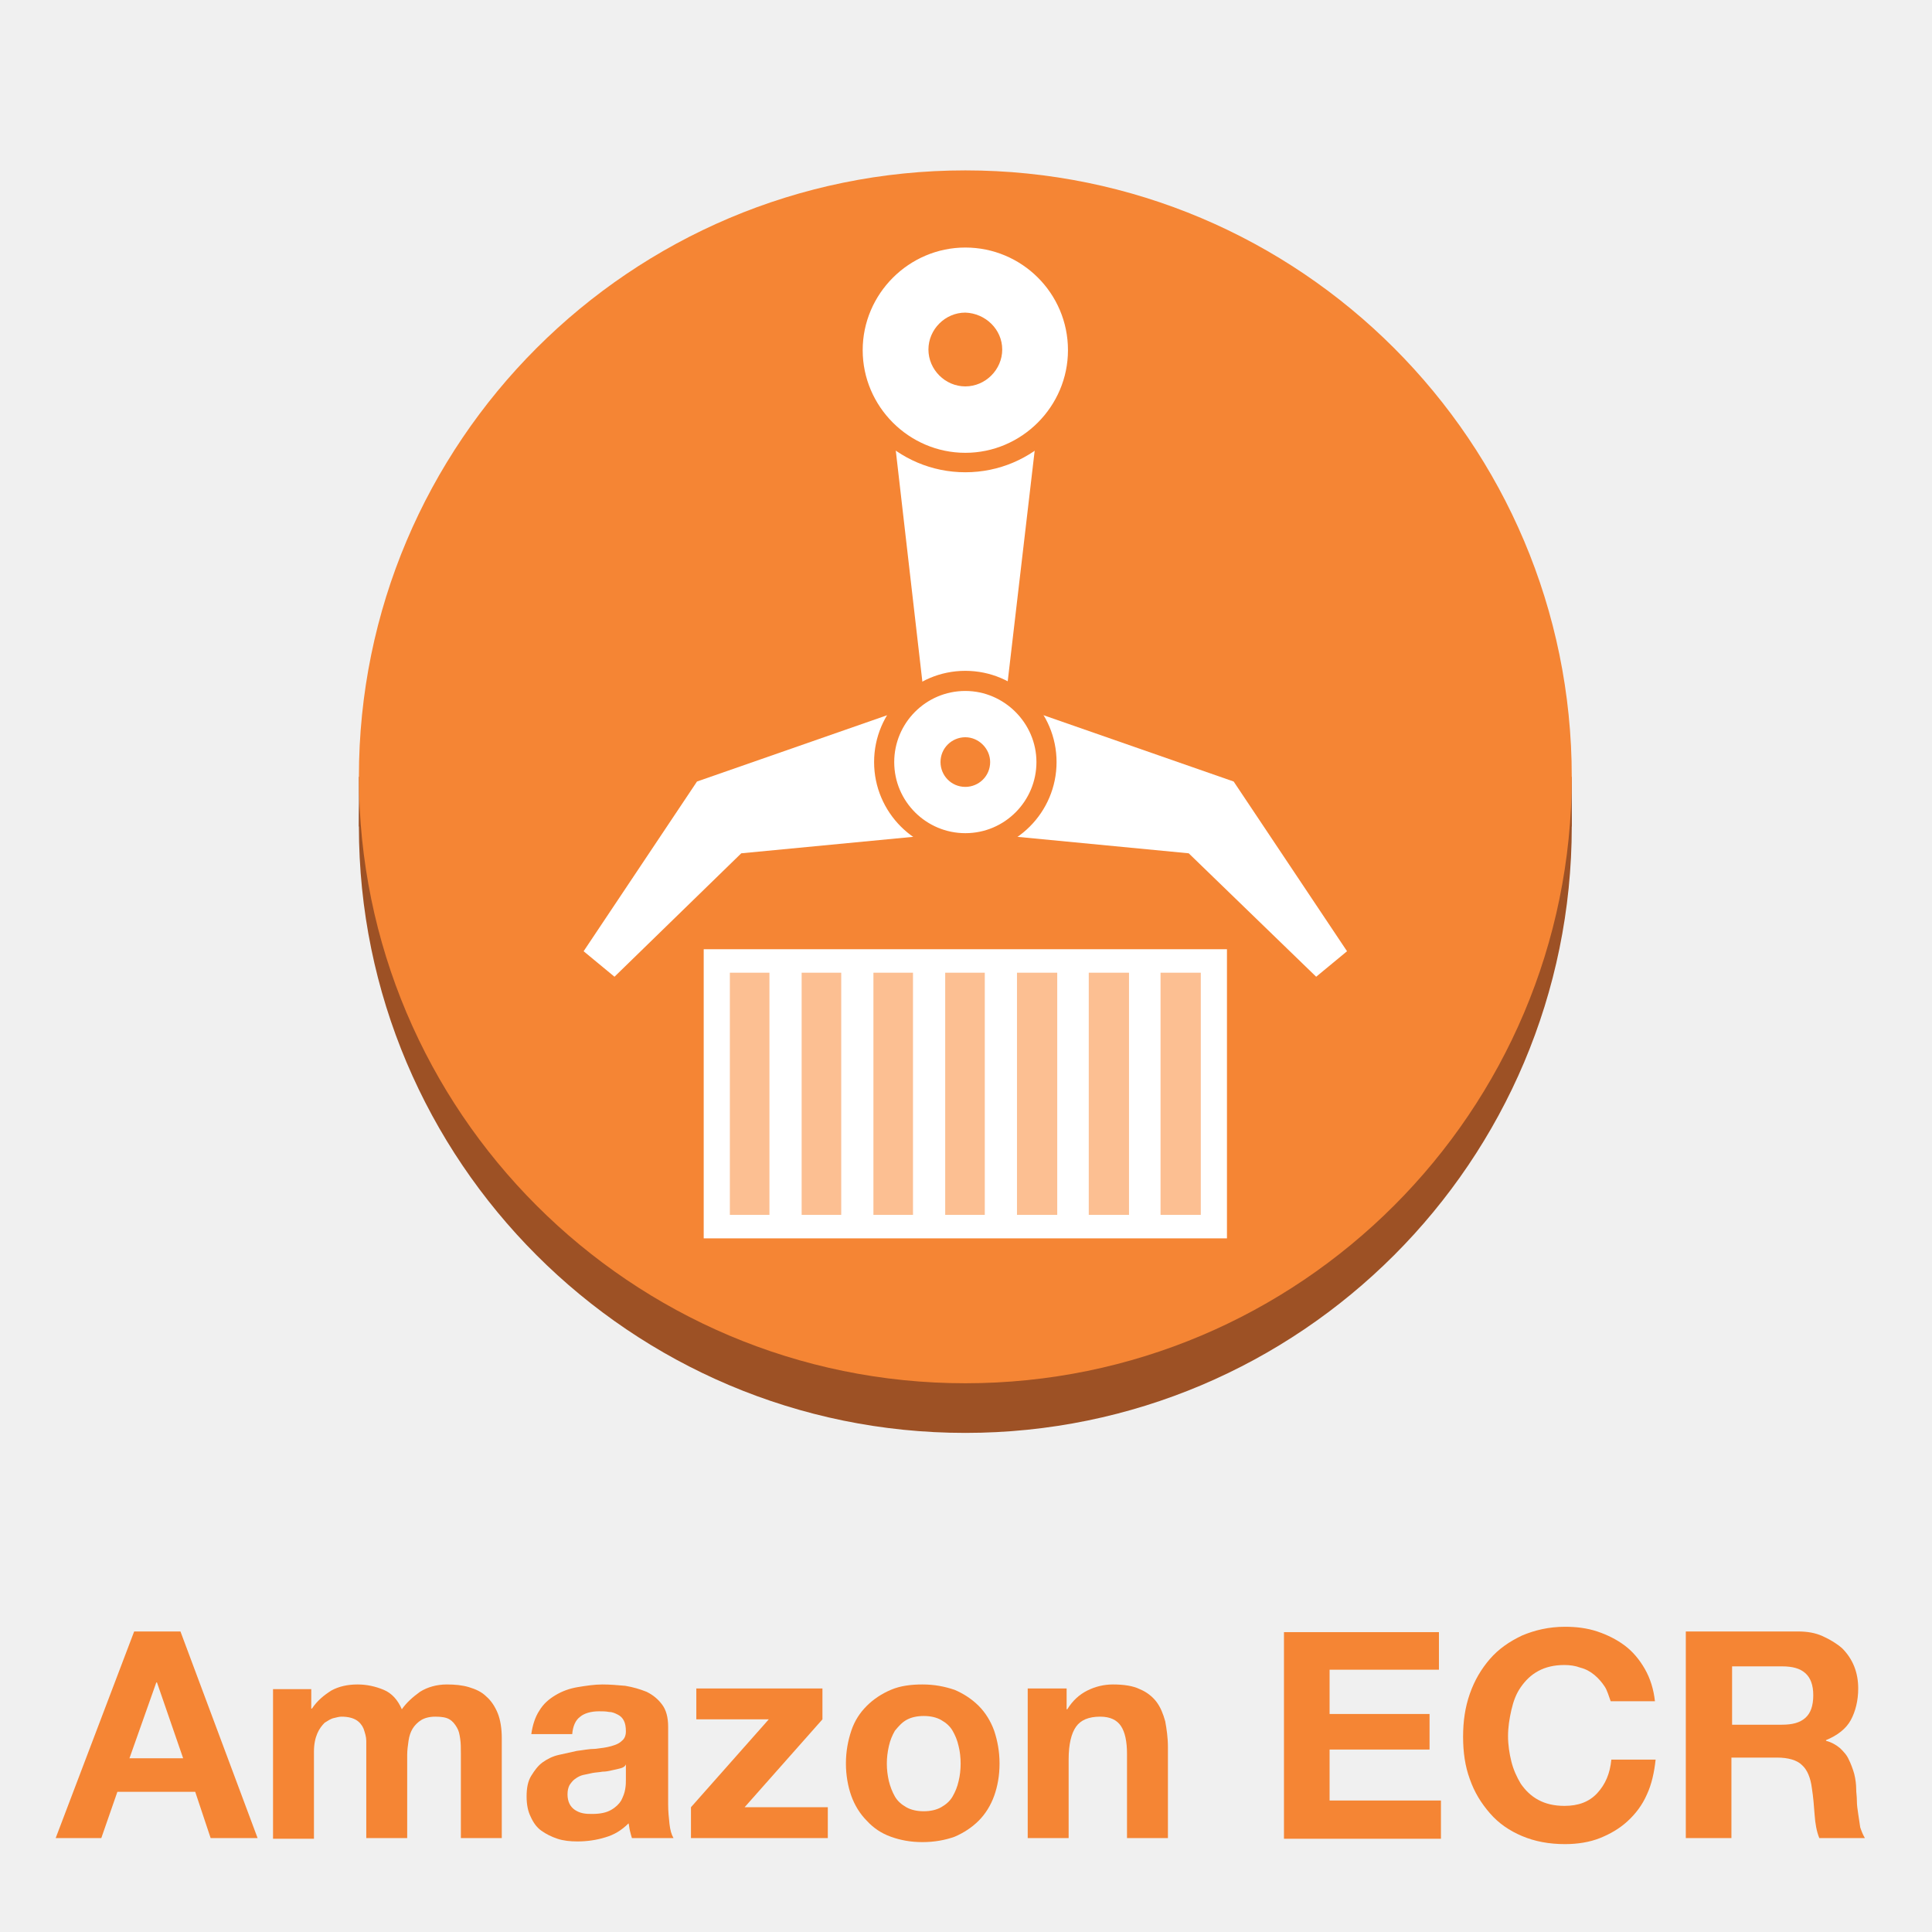
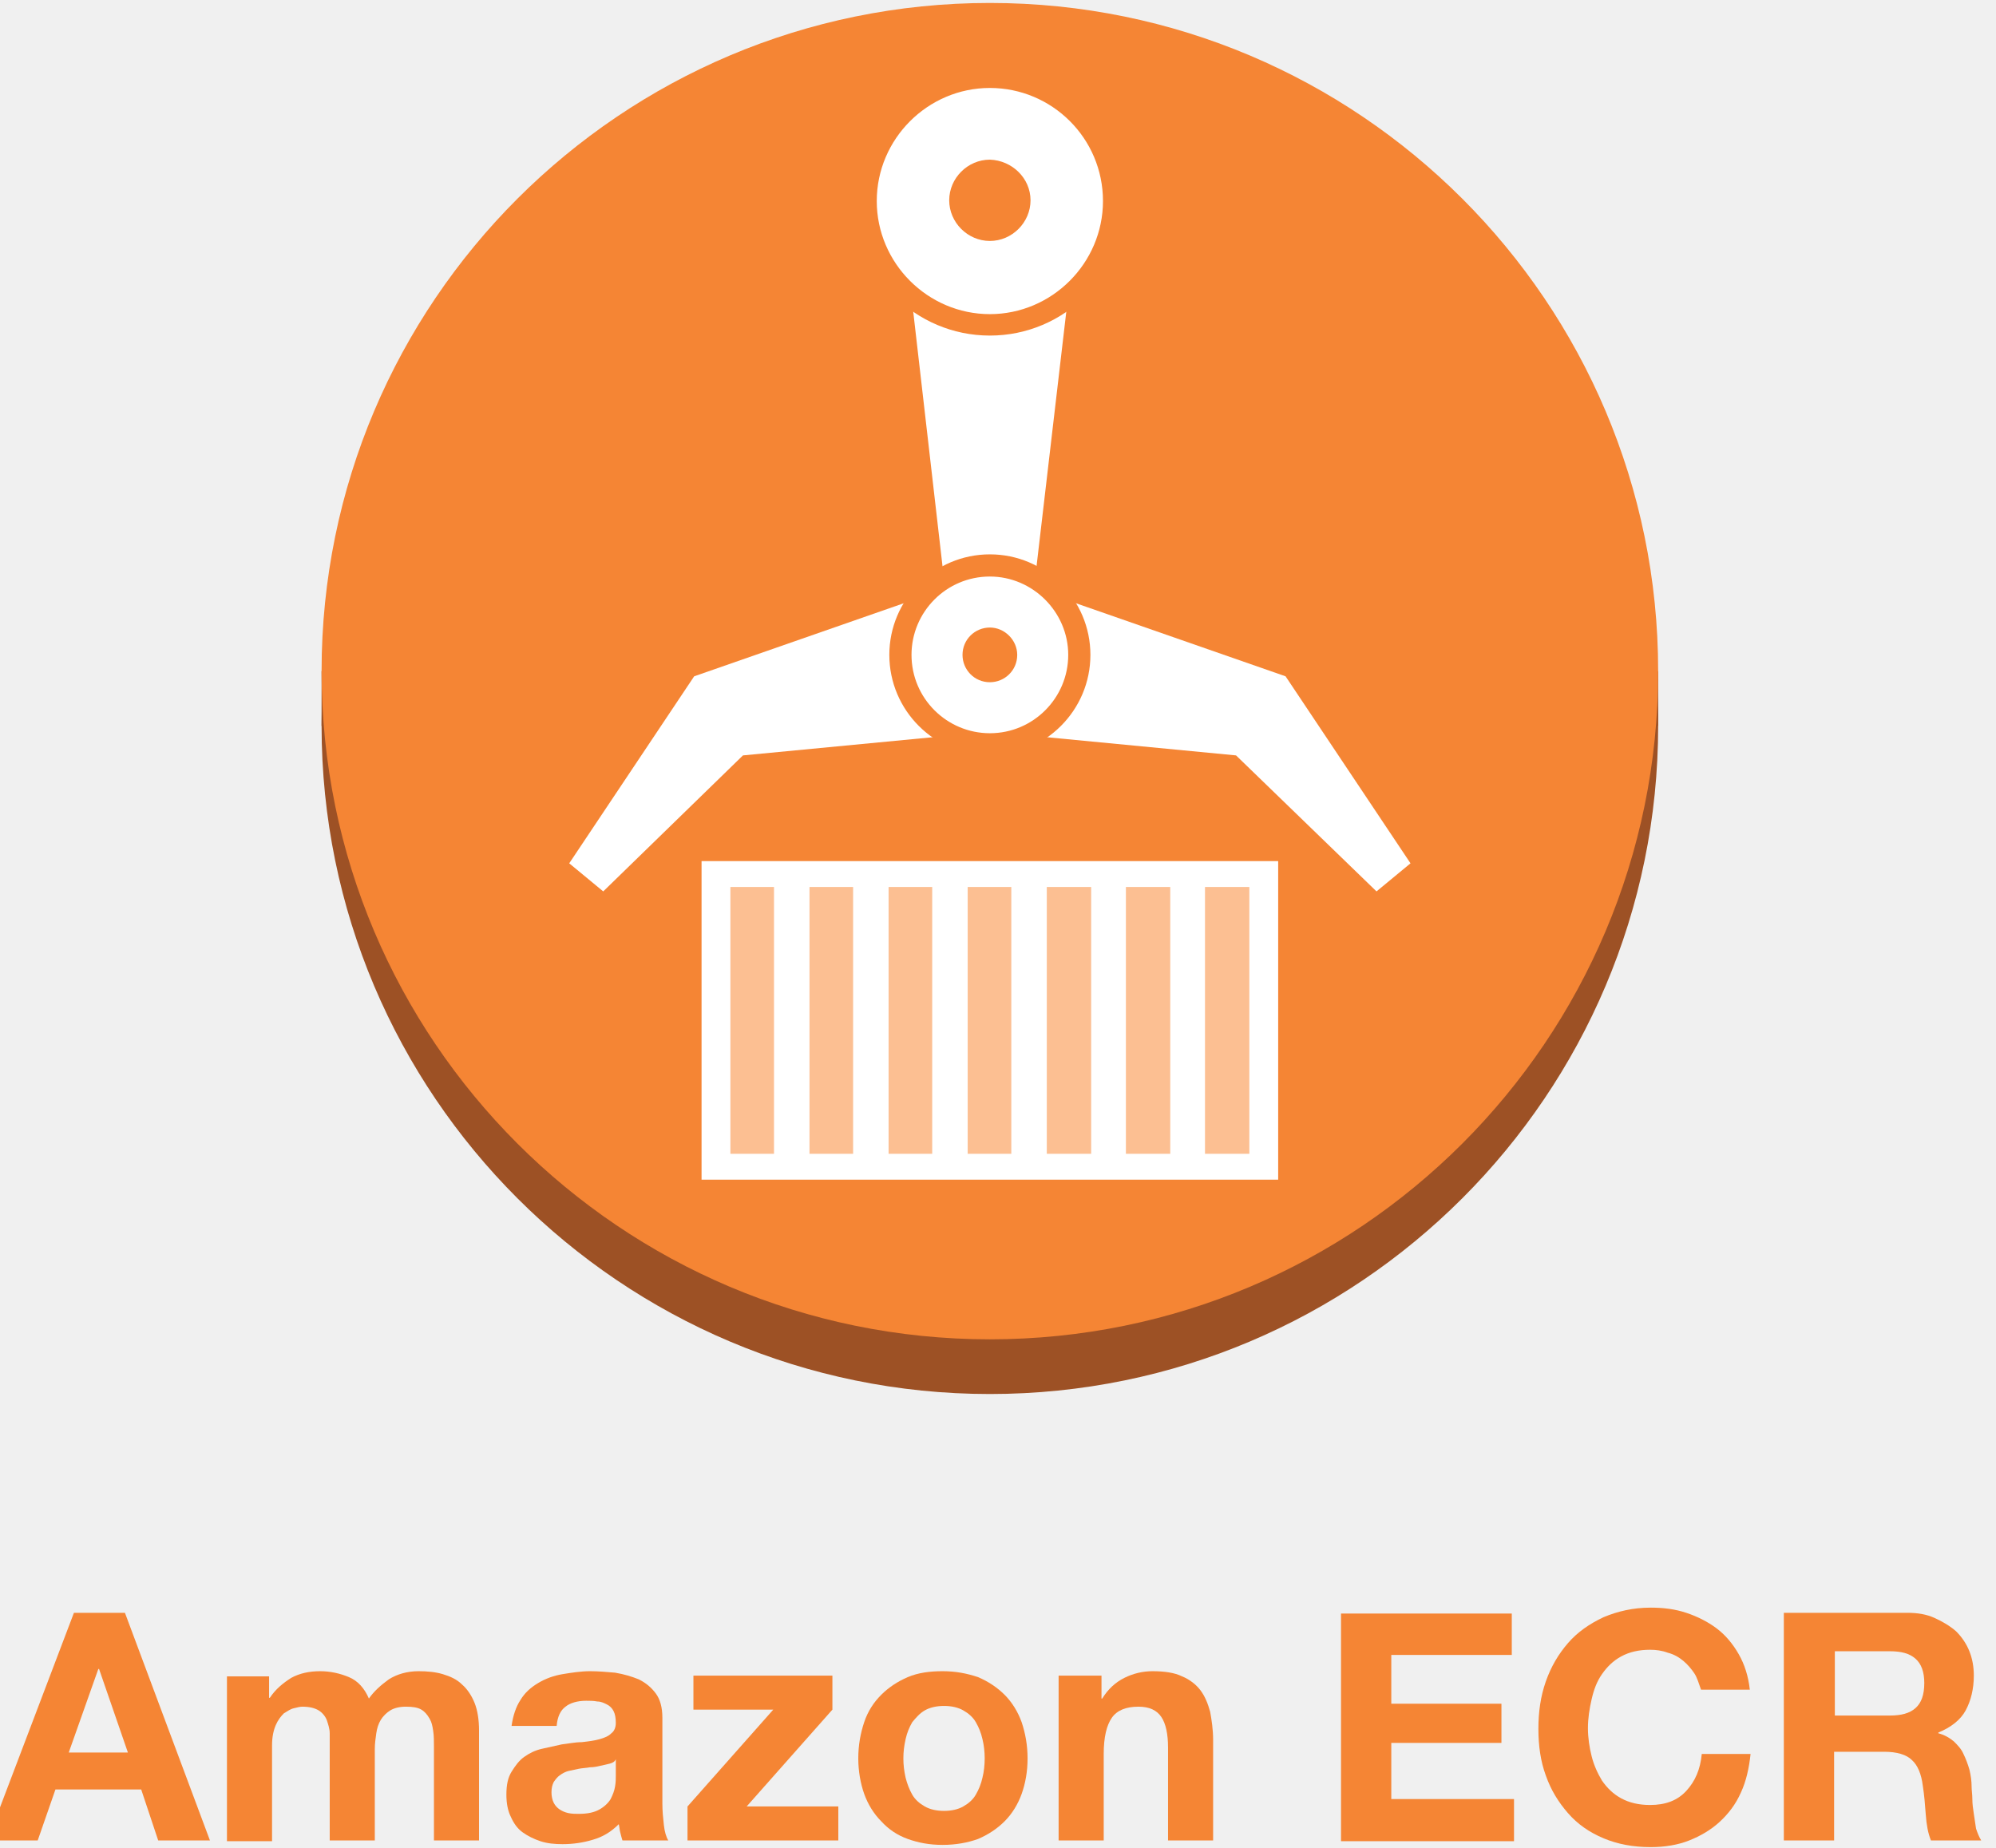
- <svg xmlns="http://www.w3.org/2000/svg" version="1.1" id="Layer_1" x="0px" y="0px" viewBox="0 0 288 288" style="enable-background:new 0 0 288 288;" xml:space="preserve">
+ <svg xmlns="http://www.w3.org/2000/svg" version="1.1" id="Layer_1" x="0px" y="0px" viewBox="10 25 270 250" style="enable-background:new 0 0 288 288;" xml:space="preserve">
  <style type="text/css">
	.st0{fill:#9D5125;}
	.st1{fill:#F58534;}
	.st2{fill:#FFFFFF;}
	.st3{fill:#FCBF92;}
</style>
  <g>
    <g>
      <path class="st0" d="M234.3,123.2c0,49.9-40.5,90.4-90.4,90.4s-90.4-40.5-90.4-90.4S94,32.8,143.9,32.8    C193.8,32.8,234.3,73.3,234.3,123.2L234.3,123.2z" />
    </g>
    <g>
-       <polygon class="st0" points="234.3,123.2 53.5,123.2 53.5,115.8 234.3,115.8   " />
+       <polygon class="st0" points="234.3,123.2 53.5,123.2 53.5,115.8 234.3,115.8 &#09;&#09;" />
    </g>
    <g>
      <path class="st1" d="M234.3,115.8c0,49.9-40.5,90.4-90.4,90.4s-90.4-40.5-90.4-90.4S94,25.4,143.9,25.4    C193.8,25.4,234.3,65.9,234.3,115.8L234.3,115.8z" />
    </g>
    <g>
-       <polygon class="st2" points="149.7,106 138,106 131.8,52.1 156,52.1   " />
+       <polygon class="st2" points="149.7,106 138,106 131.8,52.1 156,52.1 &#09;&#09;" />
    </g>
    <g>
-       <polygon class="st2" points="196.2,145.6 200.8,141.8 183.9,116.5 146.9,103.6 143.9,124 177.2,127.2   " />
+       <polygon class="st2" points="196.2,145.6 200.8,141.8 183.9,116.5 146.9,103.6 143.9,124 177.2,127.2 &#09;&#09;" />
    </g>
    <g>
-       <polygon class="st2" points="91.6,145.6 87,141.8 103.9,116.5 140.9,103.6 143.9,124 110.5,127.2   " />
+       <polygon class="st2" points="91.6,145.6 87,141.8 103.9,116.5 140.9,103.6 143.9,124 110.5,127.2 &#09;&#09;" />
    </g>
    <g>
      <path class="st2" d="M160.7,52.1c0,9.3-7.5,16.8-16.8,16.8s-16.8-7.5-16.8-16.8s7.5-16.8,16.8-16.8    C153.2,35.4,160.7,42.9,160.7,52.1L160.7,52.1z" />
    </g>
    <g>
      <path class="st1" d="M143.9,36.9c-8.4,0-15.3,6.9-15.3,15.3s6.9,15.3,15.3,15.3c8.4,0,15.3-6.9,15.3-15.3    C159.2,43.7,152.3,36.9,143.9,36.9L143.9,36.9z M143.9,70.4c-10.1,0-18.3-8.2-18.3-18.3s8.2-18.3,18.3-18.3s18.3,8.2,18.3,18.3    S154,70.4,143.9,70.4L143.9,70.4z" />
    </g>
    <g>
      <path class="st1" d="M149.4,52.1c0,3-2.5,5.5-5.5,5.5s-5.5-2.5-5.5-5.5s2.5-5.5,5.5-5.5C146.9,46.7,149.4,49.1,149.4,52.1    L149.4,52.1z" />
    </g>
    <g>
      <path class="st2" d="M156,113.6c0,6.7-5.4,12.1-12.1,12.1c-6.7,0-12.1-5.4-12.1-12.1s5.4-12.1,12.1-12.1S156,106.9,156,113.6    L156,113.6z" />
    </g>
    <g>
      <path class="st1" d="M143.9,103c-5.9,0-10.6,4.8-10.6,10.6c0,5.9,4.8,10.6,10.6,10.6c5.9,0,10.6-4.8,10.6-10.6    C154.5,107.8,149.7,103,143.9,103L143.9,103z M143.9,127.2c-7.5,0-13.6-6.1-13.6-13.6s6.1-13.6,13.6-13.6s13.6,6.1,13.6,13.6    C157.5,121.1,151.4,127.2,143.9,127.2L143.9,127.2z" />
    </g>
    <g>
      <path class="st1" d="M147.6,113.6c0,2.1-1.7,3.7-3.7,3.7c-2.1,0-3.7-1.7-3.7-3.7c0-2.1,1.7-3.7,3.7-3.7S147.6,111.6,147.6,113.6    L147.6,113.6z" />
    </g>
    <g>
-       <polygon class="st2" points="182.9,184.6 104.9,184.6 104.9,141.5 182.9,141.5   " />
+       <polygon class="st2" points="182.9,184.6 104.9,184.6 104.9,141.5 182.9,141.5 &#09;&#09;" />
    </g>
    <g>
-       <polygon class="st3" points="114.7,181.1 108.8,181.1 108.8,145 114.7,145   " />
+       <polygon class="st3" points="114.7,181.1 108.8,181.1 108.8,145 114.7,145 &#09;&#09;" />
    </g>
    <g>
-       <polygon class="st3" points="125.4,181.1 119.5,181.1 119.5,145 125.4,145   " />
+       <polygon class="st3" points="125.4,181.1 119.5,181.1 119.5,145 125.4,145 &#09;&#09;" />
    </g>
    <g>
-       <polygon class="st3" points="136.1,181.1 130.2,181.1 130.2,145 136.1,145   " />
+       <polygon class="st3" points="136.1,181.1 130.2,181.1 130.2,145 136.1,145 &#09;&#09;" />
    </g>
    <g>
-       <polygon class="st3" points="146.8,181.1 140.9,181.1 140.9,145 146.8,145   " />
+       <polygon class="st3" points="146.8,181.1 140.9,181.1 140.9,145 146.8,145 &#09;&#09;" />
    </g>
    <g>
-       <polygon class="st3" points="157.6,181.1 151.6,181.1 151.6,145 157.6,145   " />
+       <polygon class="st3" points="157.6,181.1 151.6,181.1 151.6,145 157.6,145 &#09;&#09;" />
    </g>
    <g>
-       <polygon class="st3" points="168.3,181.1 162.3,181.1 162.3,145 168.3,145   " />
+       <polygon class="st3" points="168.3,181.1 162.3,181.1 162.3,145 168.3,145 &#09;&#09;" />
    </g>
    <g>
-       <polygon class="st3" points="179,181.1 173,181.1 173,145 179,145   " />
+       <polygon class="st3" points="179,181.1 173,181.1 173,145 179,145 &#09;&#09;" />
    </g>
  </g>
  <g>
    <path class="st1" d="M26.9,243.2L38.4,274h-7l-2.3-6.9H17.5l-2.4,6.9H8.3L20,243.2H26.9z M27.3,262.1l-3.9-11.3h-0.1l-4,11.3H27.3z   " />
    <path class="st1" d="M46.4,251.7v3h0.1c0.8-1.2,1.8-2,2.9-2.7c1.1-0.6,2.4-0.9,3.9-0.9c1.4,0,2.7,0.3,3.9,0.8   c1.2,0.5,2.1,1.5,2.7,2.9c0.7-1,1.6-1.8,2.7-2.6c1.1-0.7,2.5-1.1,4-1.1c1.2,0,2.3,0.1,3.3,0.4c1,0.3,1.9,0.7,2.6,1.4   c0.7,0.6,1.3,1.5,1.7,2.5c0.4,1,0.6,2.3,0.6,3.7V274h-6.1v-12.7c0-0.7,0-1.5-0.1-2.1c-0.1-0.7-0.2-1.2-0.5-1.7   c-0.3-0.5-0.6-0.9-1.1-1.2c-0.5-0.3-1.2-0.4-2.1-0.4c-0.9,0-1.6,0.2-2.1,0.5c-0.5,0.3-1,0.8-1.3,1.3c-0.3,0.5-0.5,1.1-0.6,1.8   c-0.1,0.7-0.2,1.4-0.2,2.1V274h-6.1v-12.5c0-0.7,0-1.3,0-2c0-0.6-0.2-1.2-0.4-1.8c-0.2-0.5-0.6-1-1.1-1.3c-0.5-0.3-1.2-0.5-2.2-0.5   c-0.3,0-0.7,0.1-1.1,0.2c-0.5,0.1-0.9,0.4-1.4,0.7c-0.4,0.4-0.8,0.9-1.1,1.6c-0.3,0.7-0.5,1.6-0.5,2.7v13h-6.1v-22.3H46.4z" />
    <path class="st1" d="M80.4,255c0.6-1,1.4-1.7,2.4-2.3c1-0.6,2.1-1,3.3-1.2c1.2-0.2,2.5-0.4,3.7-0.4c1.1,0,2.3,0.1,3.4,0.2   c1.2,0.2,2.2,0.5,3.2,0.9c1,0.5,1.7,1.1,2.3,1.9s0.9,1.9,0.9,3.3V269c0,1,0.1,2,0.2,2.9c0.1,0.9,0.3,1.6,0.6,2.1h-6.2   c-0.1-0.3-0.2-0.7-0.3-1.1c-0.1-0.4-0.1-0.7-0.2-1.1c-1,1-2.1,1.7-3.5,2.1c-1.3,0.4-2.7,0.6-4.1,0.6c-1.1,0-2.1-0.1-3-0.4   c-0.9-0.3-1.7-0.7-2.4-1.2c-0.7-0.5-1.2-1.2-1.6-2.1c-0.4-0.8-0.6-1.8-0.6-3c0-1.3,0.2-2.3,0.7-3.1s1-1.5,1.7-2   c0.7-0.5,1.5-0.9,2.4-1.1c0.9-0.2,1.8-0.4,2.7-0.6c0.9-0.1,1.8-0.3,2.7-0.3c0.9-0.1,1.7-0.2,2.4-0.4s1.2-0.4,1.6-0.8   c0.4-0.3,0.6-0.8,0.6-1.4c0-0.7-0.1-1.2-0.3-1.6c-0.2-0.4-0.5-0.7-0.9-0.9c-0.4-0.2-0.8-0.4-1.3-0.4c-0.5-0.1-1-0.1-1.5-0.1   c-1.2,0-2.2,0.3-2.8,0.8c-0.7,0.5-1.1,1.4-1.2,2.6h-6.1C79.4,257.1,79.8,255.9,80.4,255z M92.5,263.6c-0.4,0.1-0.8,0.2-1.3,0.3   c-0.4,0.1-0.9,0.2-1.4,0.2c-0.5,0.1-1,0.1-1.5,0.2c-0.5,0.1-0.9,0.2-1.4,0.3c-0.4,0.1-0.8,0.3-1.2,0.6c-0.3,0.2-0.6,0.6-0.8,0.9   c-0.2,0.4-0.3,0.8-0.3,1.4c0,0.5,0.1,1,0.3,1.4c0.2,0.4,0.5,0.7,0.8,0.9c0.3,0.2,0.7,0.4,1.2,0.5s0.9,0.1,1.4,0.1   c1.2,0,2.1-0.2,2.8-0.6c0.7-0.4,1.2-0.9,1.5-1.4c0.3-0.6,0.5-1.1,0.6-1.7c0.1-0.6,0.1-1,0.1-1.4v-2.3   C93.2,263.3,92.9,263.5,92.5,263.6z" />
    <path class="st1" d="M114.6,256.3h-10.8v-4.6h18.8v4.6l-11.6,13.1h12.4v4.6H103v-4.6L114.6,256.3z" />
    <path class="st1" d="M126.9,258c0.5-1.5,1.3-2.7,2.3-3.7c1-1,2.2-1.8,3.6-2.4c1.4-0.6,3-0.8,4.7-0.8c1.8,0,3.3,0.3,4.8,0.8   c1.4,0.6,2.6,1.4,3.6,2.4c1,1,1.8,2.3,2.3,3.7c0.5,1.5,0.8,3.1,0.8,4.9c0,1.8-0.3,3.4-0.8,4.8s-1.3,2.7-2.3,3.7   c-1,1-2.2,1.8-3.6,2.4c-1.4,0.5-3,0.8-4.8,0.8c-1.8,0-3.3-0.3-4.7-0.8c-1.4-0.5-2.6-1.3-3.6-2.4c-1-1-1.8-2.3-2.3-3.7   s-0.8-3.1-0.8-4.8C126.1,261.1,126.4,259.5,126.9,258z M132.5,265.5c0.2,0.8,0.5,1.6,0.9,2.3c0.4,0.7,1,1.2,1.7,1.6   c0.7,0.4,1.6,0.6,2.6,0.6c1,0,1.9-0.2,2.6-0.6c0.7-0.4,1.3-0.9,1.7-1.6c0.4-0.7,0.7-1.4,0.9-2.3c0.2-0.8,0.3-1.7,0.3-2.6   c0-0.9-0.1-1.8-0.3-2.6c-0.2-0.9-0.5-1.6-0.9-2.3c-0.4-0.7-1-1.2-1.7-1.6c-0.7-0.4-1.6-0.6-2.6-0.6c-1,0-1.9,0.2-2.6,0.6   s-1.2,1-1.7,1.6c-0.4,0.7-0.7,1.4-0.9,2.3c-0.2,0.9-0.3,1.7-0.3,2.6C132.2,263.8,132.3,264.6,132.5,265.5z" />
    <path class="st1" d="M159,251.7v3.1h0.1c0.8-1.3,1.8-2.2,3-2.8c1.2-0.6,2.5-0.9,3.8-0.9c1.6,0,3,0.2,4,0.7c1,0.4,1.9,1.1,2.5,1.9   c0.6,0.8,1,1.8,1.3,2.9c0.2,1.1,0.4,2.4,0.4,3.8V274H168v-12.6c0-1.8-0.3-3.2-0.9-4.1c-0.6-0.9-1.6-1.4-3.1-1.4   c-1.7,0-2.9,0.5-3.6,1.5c-0.7,1-1.1,2.6-1.1,4.9V274h-6.1v-22.3H159z" />
    <path class="st1" d="M214.5,243.2v5.7h-16.3v6.6h14.9v5.3h-14.9v7.6h16.6v5.7h-23.4v-30.8H214.5z" />
    <path class="st1" d="M239.2,251.4c-0.4-0.6-0.9-1.2-1.5-1.7s-1.3-0.9-2.1-1.1c-0.8-0.3-1.6-0.4-2.4-0.4c-1.5,0-2.8,0.3-3.9,0.9   c-1.1,0.6-1.9,1.4-2.6,2.4s-1.1,2.1-1.4,3.4c-0.3,1.3-0.5,2.6-0.5,3.9c0,1.3,0.2,2.6,0.5,3.8c0.3,1.2,0.8,2.3,1.4,3.3   c0.7,1,1.5,1.8,2.6,2.4c1.1,0.6,2.4,0.9,3.9,0.9c2.1,0,3.7-0.6,4.9-1.9s1.9-2.9,2.1-5h6.6c-0.2,1.9-0.6,3.7-1.3,5.2   c-0.7,1.6-1.7,2.9-2.9,4c-1.2,1.1-2.6,1.9-4.1,2.5s-3.3,0.9-5.2,0.9c-2.4,0-4.5-0.4-6.4-1.2c-1.9-0.8-3.5-1.9-4.8-3.4   s-2.3-3.1-3-5.1c-0.7-1.9-1-4-1-6.3c0-2.3,0.3-4.4,1-6.4c0.7-2,1.7-3.7,3-5.2s2.9-2.6,4.8-3.5c1.9-0.8,4-1.3,6.4-1.3   c1.7,0,3.3,0.2,4.8,0.7c1.5,0.5,2.9,1.2,4.1,2.1c1.2,0.9,2.2,2.1,3,3.5s1.3,3,1.5,4.8h-6.6C239.8,252.8,239.6,252,239.2,251.4z" />
    <path class="st1" d="M268,243.2c1.4,0,2.6,0.2,3.7,0.7s2.1,1.1,2.9,1.8c0.8,0.8,1.4,1.7,1.8,2.7c0.4,1,0.6,2.1,0.6,3.3   c0,1.8-0.4,3.4-1.1,4.7s-2,2.3-3.7,3v0.1c0.8,0.2,1.5,0.6,2.1,1.1c0.5,0.5,1,1,1.3,1.7c0.3,0.6,0.6,1.4,0.8,2.1   c0.2,0.8,0.3,1.6,0.3,2.3c0,0.5,0.1,1.1,0.1,1.7c0,0.7,0.1,1.3,0.2,2c0.1,0.7,0.2,1.3,0.3,2c0.2,0.6,0.4,1.1,0.7,1.6h-6.8   c-0.4-1-0.6-2.1-0.7-3.5c-0.1-1.4-0.2-2.6-0.4-3.9c-0.2-1.6-0.7-2.8-1.5-3.5c-0.7-0.7-2-1.1-3.7-1.1h-6.8v12h-6.8v-30.8H268z    M265.6,257.1c1.6,0,2.7-0.3,3.5-1c0.8-0.7,1.2-1.8,1.2-3.4c0-1.5-0.4-2.6-1.2-3.3c-0.8-0.7-1.9-1-3.5-1h-7.4v8.7H265.6z" />
  </g>
</svg>
